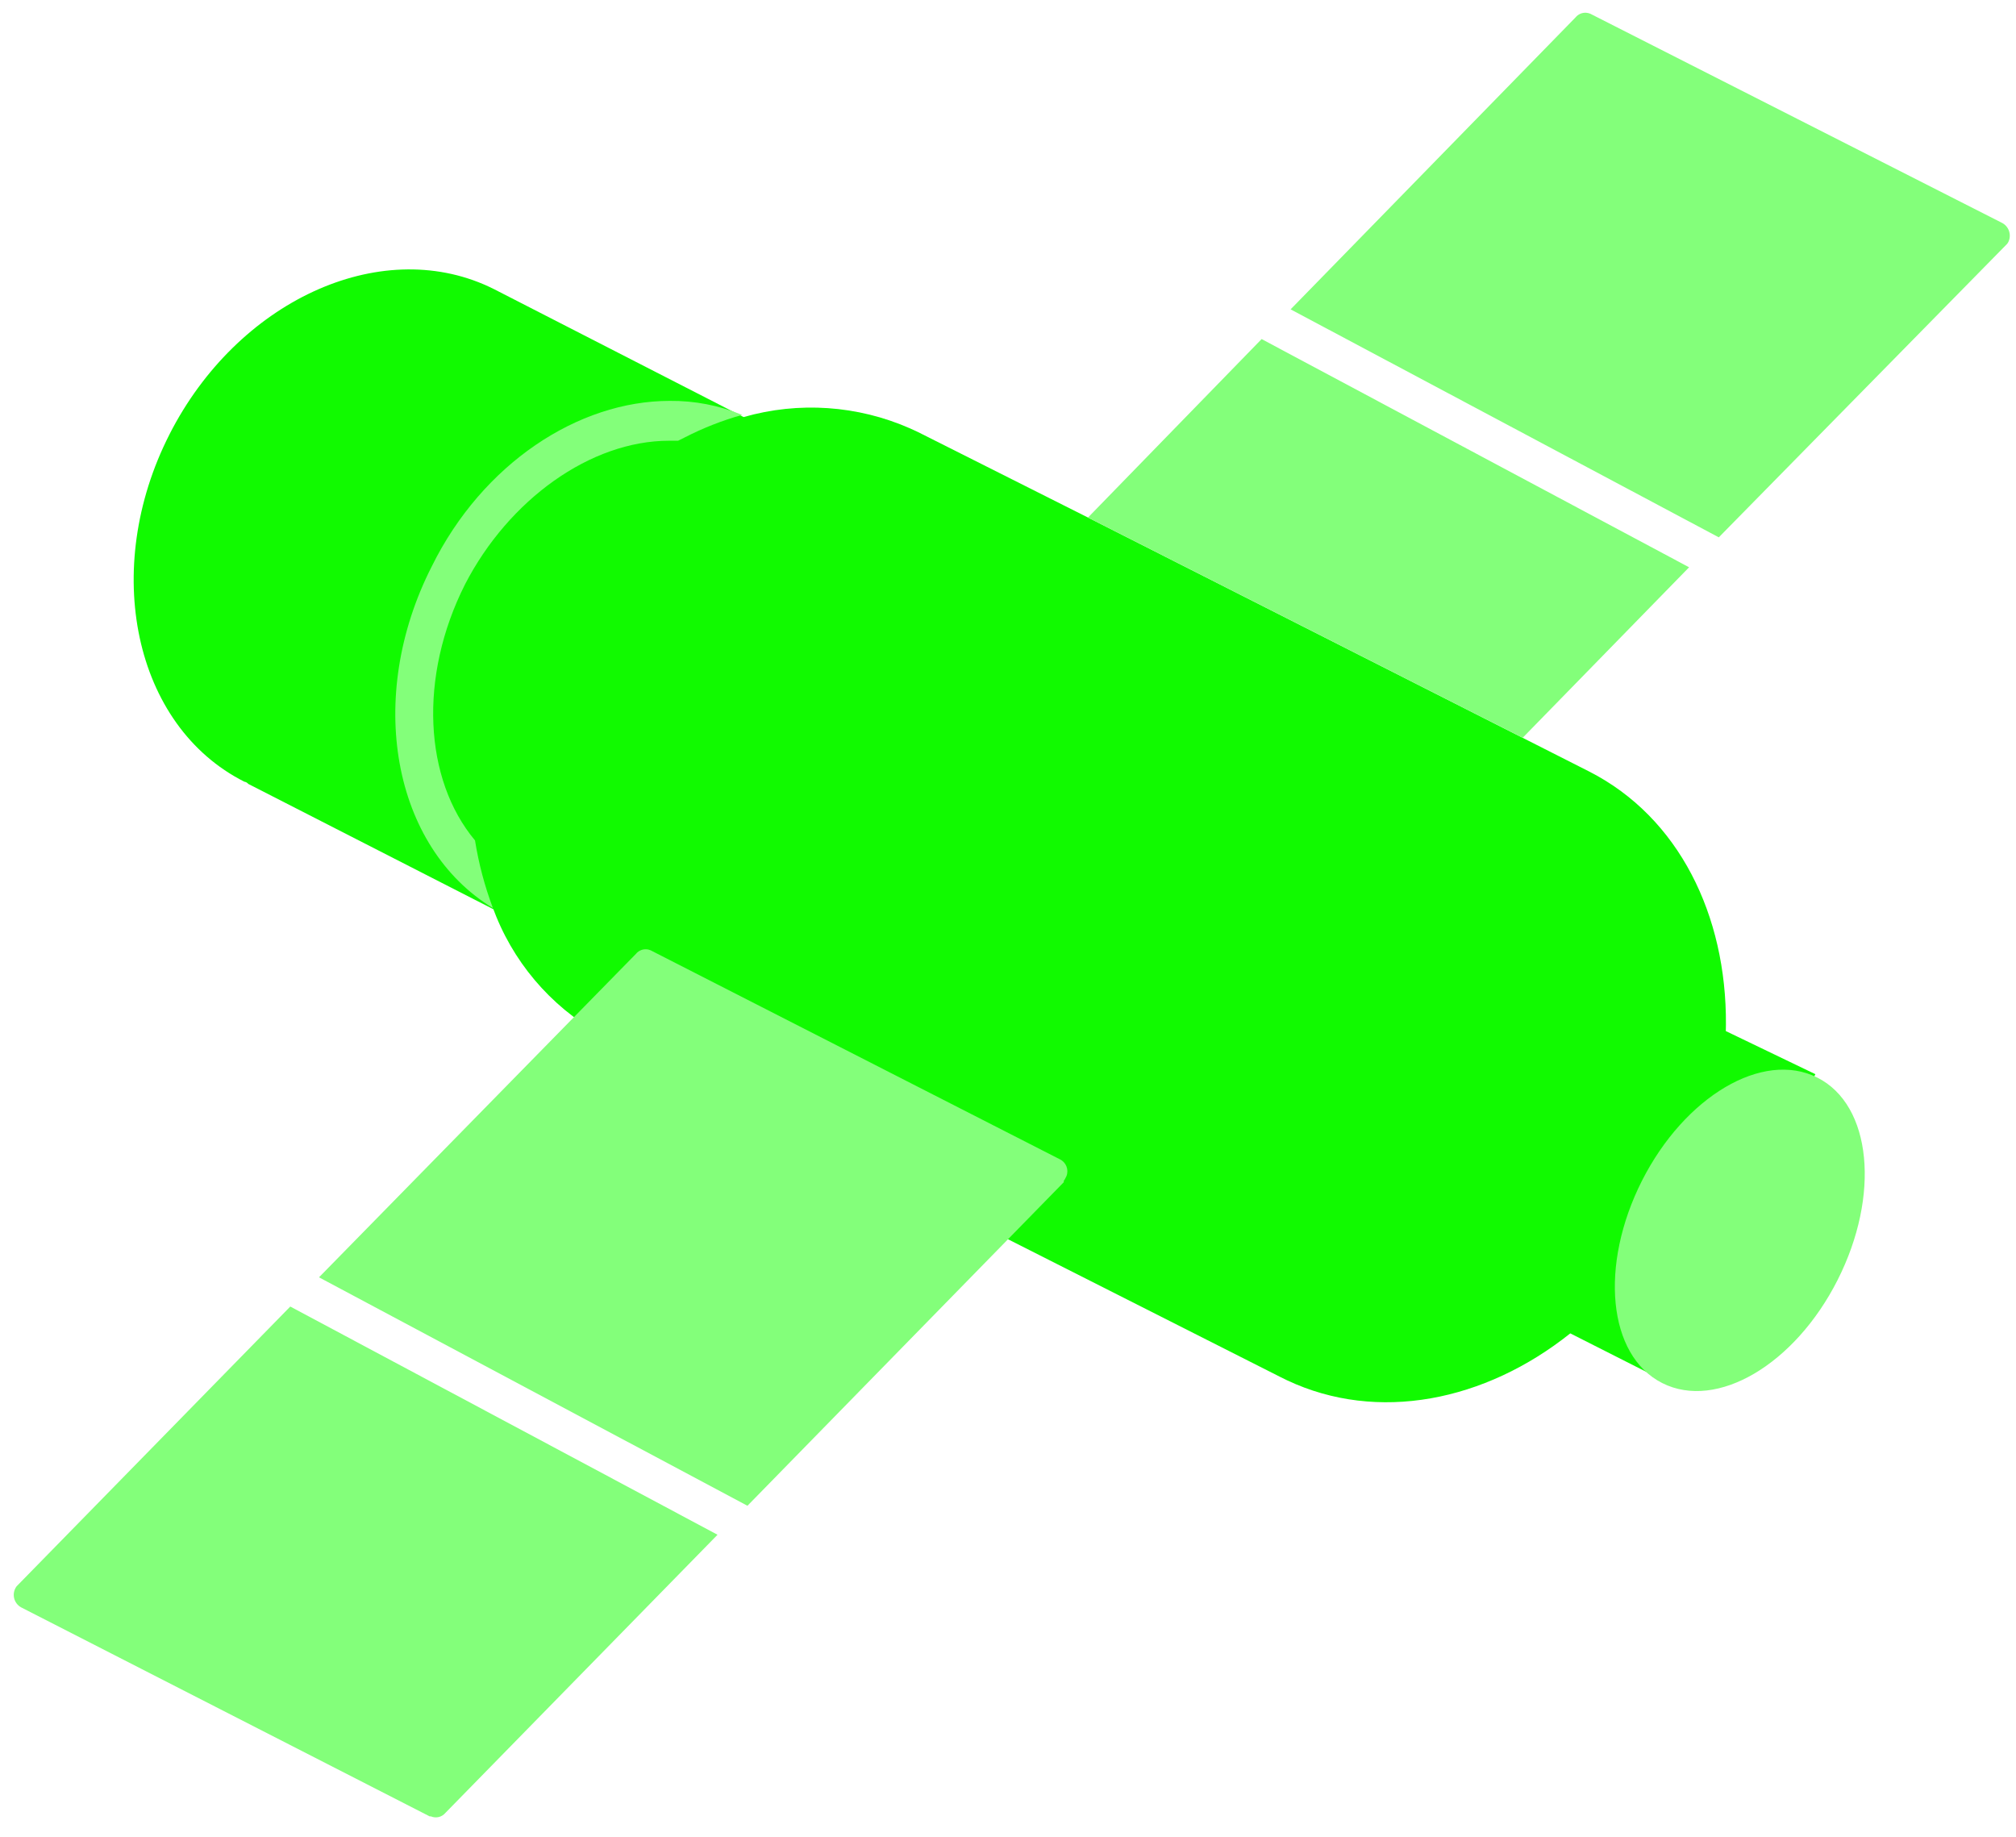
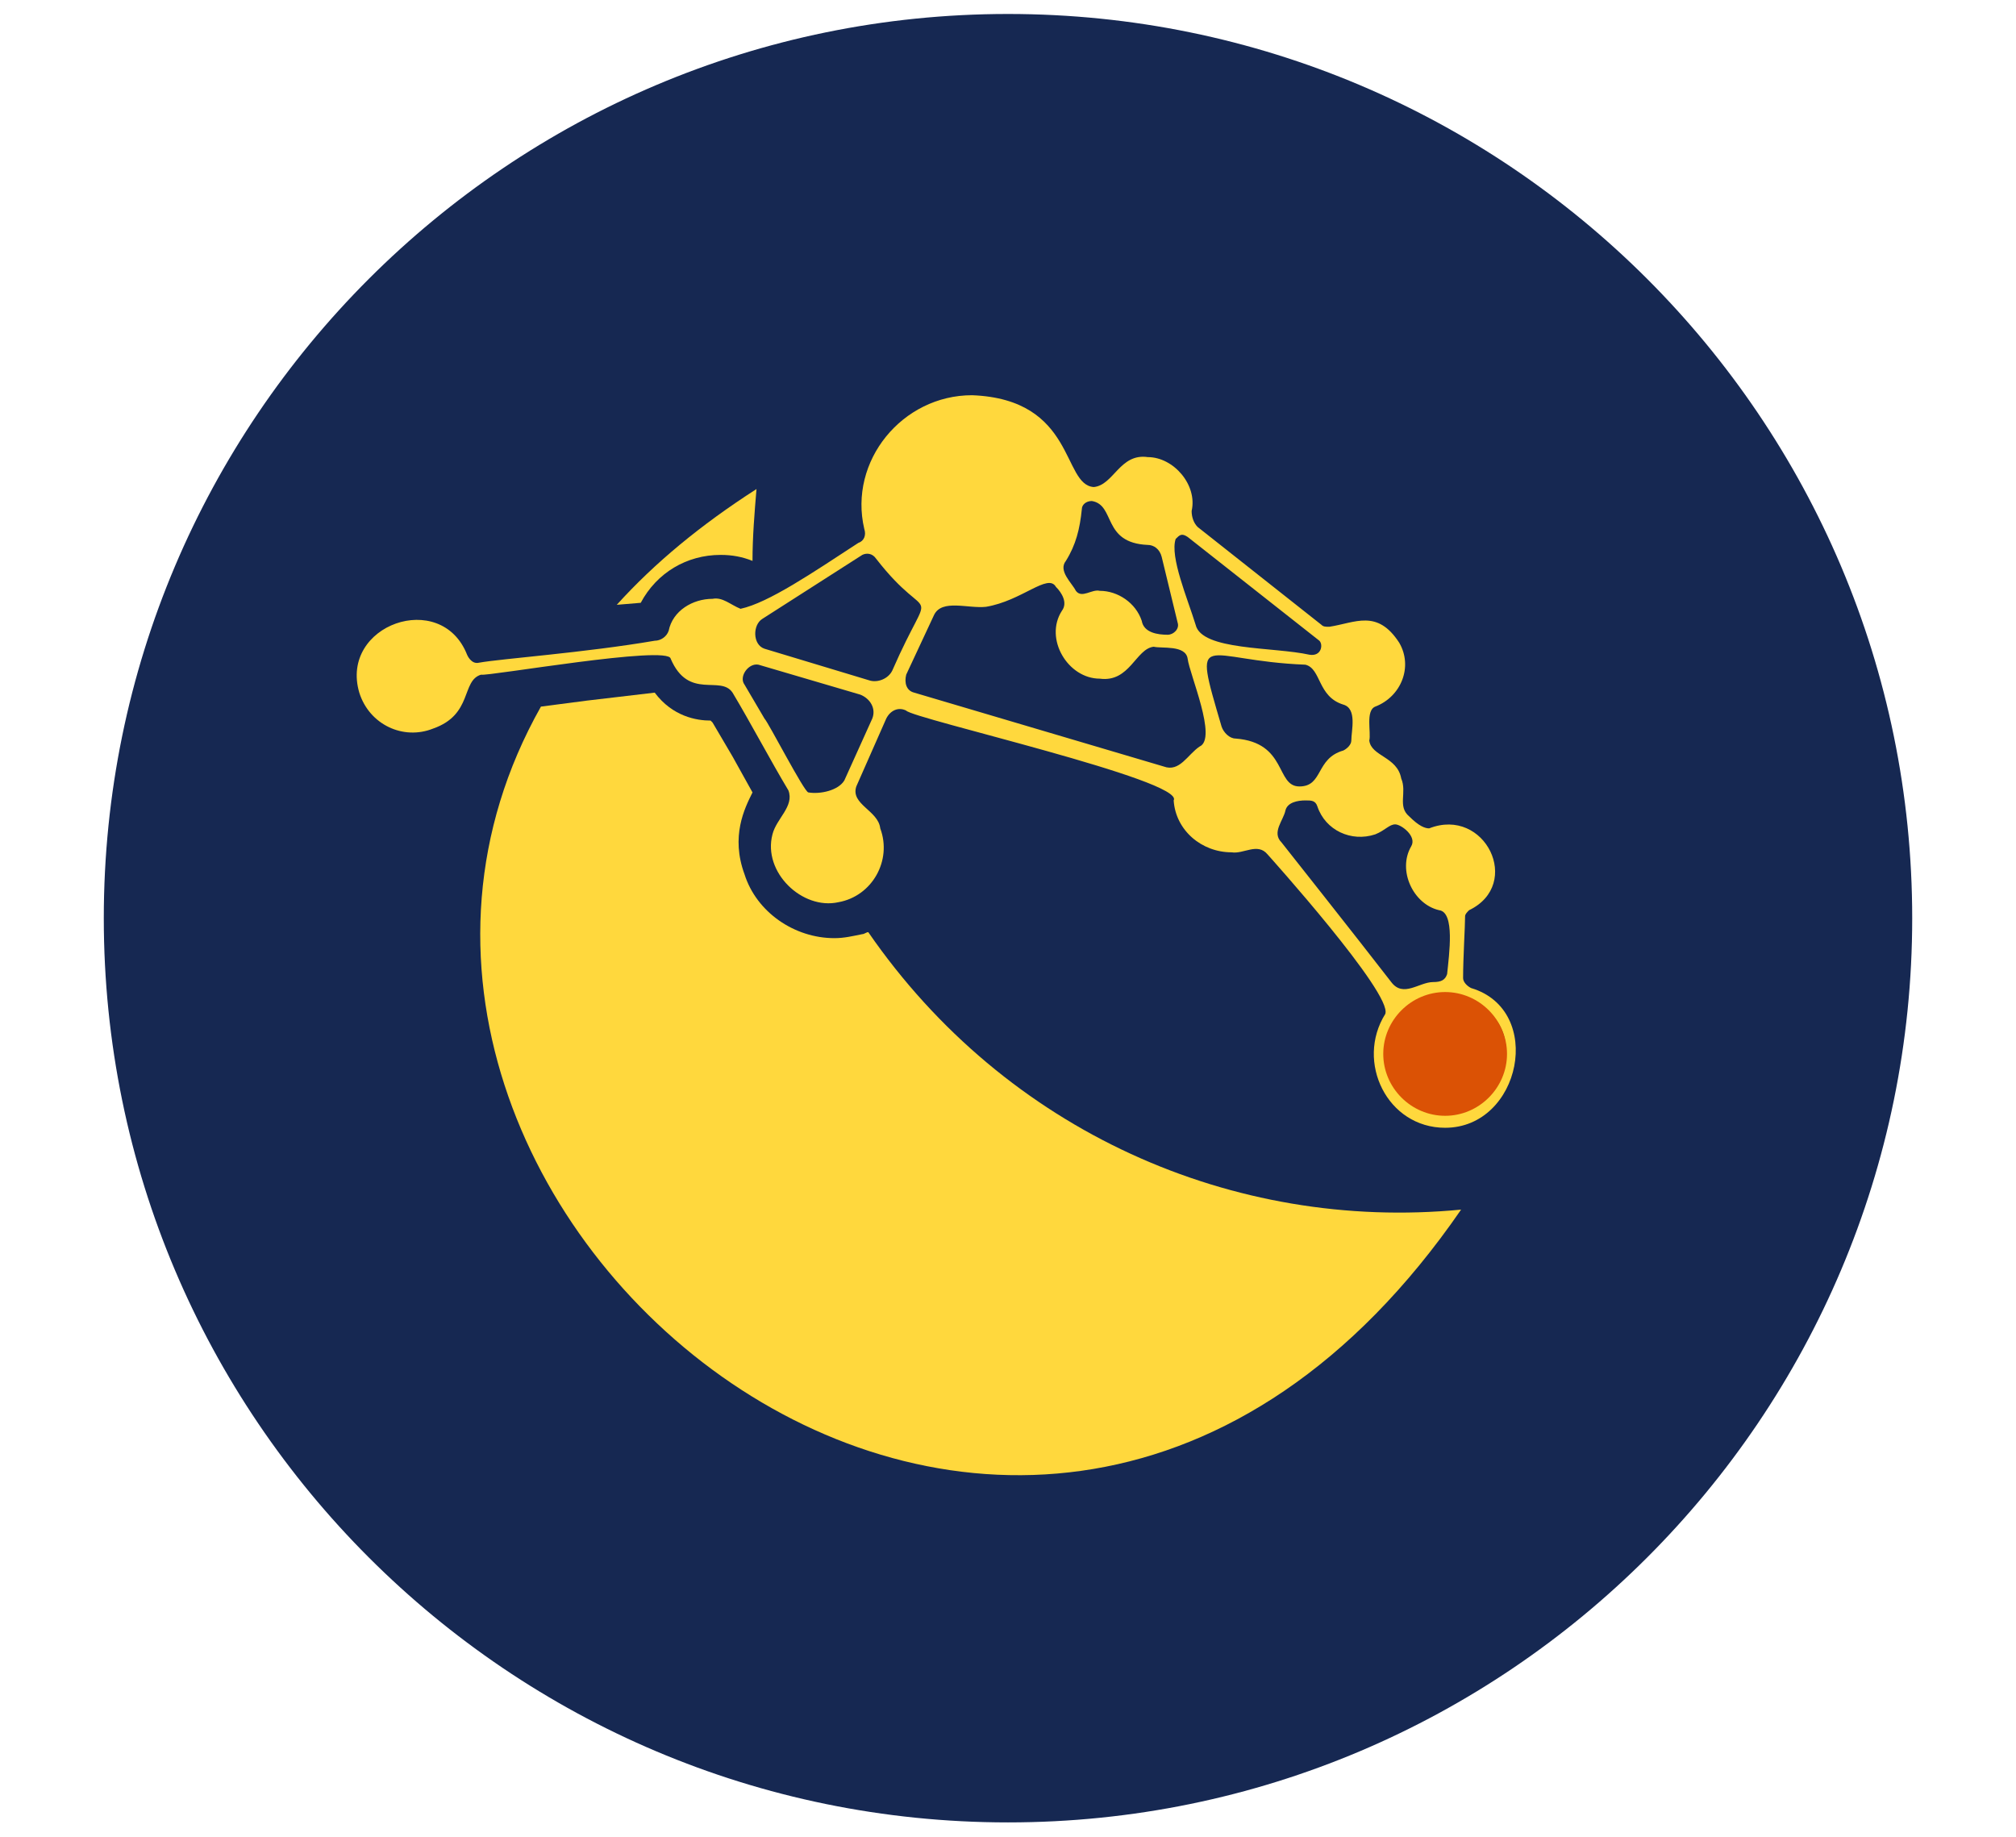
- <svg xmlns="http://www.w3.org/2000/svg" width="101" height="92">
-   <path fill="#11FA00" d="M8.494 21.754c3.39-6.65 10.486-9.942 15.99-7.397l.283.137 12.487 6.4a12.293 12.293 0 0 1 8.344.57l.391.18 8.518 4.284 25.118 12.728c4.488 2.291 6.878 7.2 6.843 12.677l-.006.322 4.488 2.161-7.744 15.281L78.67 66.8c-4.273 3.41-9.652 4.485-14.18 2.355l-.339-.166L30.66 52.05a.181.181 0 0 1-.146 0 11.942 11.942 0 0 1-5.653-6.133l-.142-.365-12.28-6.279a.325.325 0 0 0-.154-.102l-.04-.007c-5.542-2.795-7.2-10.647-3.75-17.41Z" />
-   <path fill="#83FF7A" d="m14.544 65.456 21.403 11.433-13.624 13.926a.63.63 0 0 1-.738.182h-.06L1.065 80.53a.714.714 0 0 1-.23-1.062l13.709-14.013Zm17.953-17.88.099.033L53.09 58.075a.665.665 0 0 1 .34.843l-.05.1a.423.423 0 0 1-.084.134v.073l-15.85 16.212-21.464-11.445L31.857 47.79a.63.63 0 0 1 .64-.215Zm58.55 6.41c2.734 1.379 3.157 5.904 1.016 10.139-2.142 4.234-6.05 6.545-8.784 5.166-2.735-1.38-3.158-5.904-1.017-10.14 2.142-4.222 6.05-6.545 8.784-5.165ZM33.55 20.084a9.22 9.22 0 0 1 3.63.702c-1 .28-1.968.661-2.892 1.137l-.314.157h-.448c-3.944 0-8.034 2.952-10.224 7.187-2.347 4.646-2.056 9.788.496 12.837a17.39 17.39 0 0 0 .896 3.388c-5.021-3.049-6.413-10.538-3.061-17.12 2.54-5.142 7.332-8.288 11.917-8.288Zm29.655-3.098L84.622 28.42l-8.337 8.542-21.778-11.034 8.7-8.942ZM79.574.656l.1.033 20.604 10.466a.723.723 0 0 1 .35.943.508.508 0 0 1-.072.119L86.11 26.92 64.658 15.498 78.935.87a.63.63 0 0 1 .539-.23l.1.016Z" />
+ <svg xmlns="http://www.w3.org/2000/svg" xmlns:xlink="http://www.w3.org/1999/xlink" version="1.1" id="Layer_1" x="0px" y="0px" viewBox="0 0 101 92" style="enable-background:new 0 0 101 92;" xml:space="preserve">
+   <style type="text/css">
+ 	.st0{clip-path:url(#SVGID_00000069364485063358535890000017081643321082400172_);}
+ 	.st1{clip-path:url(#SVGID_00000134251416056256205410000005623559492979138989_);fill:#162852;}
+ 	.st2{clip-path:url(#SVGID_00000134251416056256205410000005623559492979138989_);fill:#FFD83D;}
+ 	.st3{clip-path:url(#SVGID_00000134251416056256205410000005623559492979138989_);fill:#DB5205;}
+ </style>
+   <g id="TR_Logo_00000077297177058964055030000005581783326083726757_">
+     <g>
+       <defs>
+         <rect id="SVGID_1_" x="5.2" y="0.7" width="90.7" height="90.7" />
+       </defs>
+       <clipPath id="SVGID_00000066509190461326016710000012272614417783324838_">
+         <use xlink:href="#SVGID_1_" style="overflow:visible;" />
+       </clipPath>
+       <g style="clip-path:url(#SVGID_00000066509190461326016710000012272614417783324838_);">
+         <defs>
+           <rect id="SVGID_00000142892889667586870730000014172322924207694212_" x="5.2" y="0.7" width="90.7" height="90.7" />
+         </defs>
+         <clipPath id="SVGID_00000046308558763950171200000013197975437234429115_">
+           <use xlink:href="#SVGID_00000142892889667586870730000014172322924207694212_" style="overflow:visible;" />
+         </clipPath>
+         <path style="clip-path:url(#SVGID_00000046308558763950171200000013197975437234429115_);fill:#162852;" d="M95.8,46     c0,25-20.3,45.3-45.3,45.3S5.2,71,5.2,46S25.5,0.7,50.5,0.7S95.8,21,95.8,46" />
+         <path style="clip-path:url(#SVGID_00000046308558763950171200000013197975437234429115_);fill:#FFD83D;" d="M36.1,27.8     c0.6,0,1.1,0.1,1.6,0.3c0,0,0,0,0,0c0-1.2,0.1-2.4,0.2-3.6c-2.8,1.8-5.1,3.7-7,5.8l1.2-0.1C32.9,28.7,34.4,27.8,36.1,27.8" />
+         <path style="clip-path:url(#SVGID_00000046308558763950171200000013197975437234429115_);fill:#FFD83D;" d="M43.5,46.7     c-0.1,0-0.2,0.1-0.3,0.1c-0.5,0.1-0.9,0.2-1.4,0.2c-2,0-3.9-1.3-4.5-3.2c-0.7-1.9,0-3.3,0.4-4.1l-1-1.8l-1-1.7l-0.1-0.1     c-0.7,0-1.9-0.2-2.8-1.4l-3.4,0.4l-2.3,0.3c-14.1,25,24.2,57,46.1,25.2C61.8,61.7,50.4,56.7,43.5,46.7" />
+         <path style="clip-path:url(#SVGID_00000046308558763950171200000013197975437234429115_);fill:#FFD83D;" d="M73.7,49.5     c-0.2-0.1-0.4-0.3-0.4-0.5c0-1,0.1-2.6,0.1-3.1c0-0.1,0.1-0.2,0.2-0.3c2.7-1.3,0.8-5.2-2-4.1c-0.2,0-0.5-0.1-1-0.6     c-0.6-0.5-0.1-1.2-0.4-1.9c-0.2-1.1-1.5-1.1-1.6-1.9c0.1-0.4-0.2-1.5,0.3-1.7c1.3-0.5,1.9-2,1.2-3.2c-1.1-1.7-2.2-1-3.5-0.8     c-0.2,0-0.3,0-0.4-0.1c0,0-6.2-4.9-6.2-4.9c-0.2-0.2-0.3-0.5-0.3-0.8c0.3-1.3-0.9-2.7-2.2-2.7c-1.4-0.2-1.7,1.4-2.7,1.5     c-1.6-0.1-0.9-4.4-6.1-4.6c-3.5,0-6.2,3.3-5.4,6.7c0.1,0.3,0,0.6-0.3,0.7c-2.3,1.5-4.5,3-5.9,3.3c-0.5-0.2-0.9-0.6-1.4-0.5     c-1,0-2,0.6-2.2,1.6c-0.1,0.3-0.4,0.5-0.7,0.5c-3.5,0.6-7.7,0.9-8.8,1.1c-0.4,0.1-0.6-0.4-0.6-0.4c-1.3-3.3-6.4-1.5-5.4,1.9     c0.5,1.6,2.2,2.4,3.7,1.8c2-0.7,1.4-2.4,2.4-2.7c0.3,0.1,9.4-1.5,9.5-0.8c0.9,2.1,2.5,0.8,3.1,1.7c0.9,1.5,1.9,3.4,2.8,4.9     c0.3,0.8-0.6,1.4-0.8,2.2c-0.5,1.9,1.5,3.8,3.3,3.4c1.7-0.3,2.7-2.1,2.1-3.7c-0.1-0.9-1.5-1.2-1.2-2.1c0,0,1.5-3.4,1.5-3.4     c0.2-0.4,0.6-0.6,1-0.4c0.3,0.4,14,3.5,13.4,4.5c0.1,1.5,1.4,2.6,2.9,2.6c0.6,0.1,1.3-0.5,1.8,0.1c0,0,6.3,7,5.9,8     c-1.5,2.4,0.1,5.7,3,5.7C76.2,56.5,77.4,50.6,73.7,49.5 M58.9,27c0.2-0.2,0.3-0.3,0.6-0.1l6.6,5.2c0.2,0.2,0.1,0.8-0.5,0.7     c-1.8-0.4-5.4-0.2-5.7-1.5C59.5,30,58.6,27.9,58.9,27 M53.4,28.1c0.5-0.8,0.7-1.6,0.8-2.6c0-0.2,0.2-0.4,0.5-0.4     c1.2,0.2,0.5,2.1,2.8,2.2c0.3,0,0.6,0.2,0.7,0.6l0.8,3.3c0.1,0.3-0.2,0.6-0.5,0.6c-0.5,0-1.2-0.1-1.3-0.7     c-0.3-0.9-1.2-1.5-2.1-1.5c-0.4-0.1-0.9,0.4-1.2,0C53.7,29.2,53,28.6,53.4,28.1 M43.7,36l-1.4,3.1c-0.3,0.5-1.2,0.7-1.8,0.6     c-0.2,0-2-3.5-2.2-3.7l-1-1.7c-0.3-0.4,0.2-1.1,0.7-1c0,0,5.1,1.5,5.1,1.5C43.6,35,43.9,35.5,43.7,36 M44.7,33.6     c-0.2,0.4-0.7,0.6-1.1,0.5l-5.3-1.6c-0.6-0.2-0.6-1.2-0.1-1.5l5-3.2c0.2-0.1,0.5-0.1,0.7,0.2C46.7,31.6,46.8,28.8,44.7,33.6      M60.1,37.4c-0.6,0.4-1,1.3-1.8,1c0,0-12.5-3.7-12.5-3.7c-0.4-0.1-0.5-0.5-0.4-0.9l1.4-3c0.4-0.8,1.7-0.3,2.6-0.4     c1.8-0.3,3.1-1.7,3.5-1c0.3,0.3,0.6,0.8,0.3,1.2c-0.9,1.4,0.3,3.4,1.9,3.4c1.5,0.2,1.8-1.5,2.7-1.6c0.4,0.1,1.6-0.1,1.7,0.6     C59.6,33.8,61,37,60.1,37.4 M61.9,37c-0.3,0-0.6-0.3-0.7-0.6c-1.5-5.1-1-3.3,4.2-3.1c0.8,0.2,0.6,1.6,1.9,2     c0.7,0.2,0.4,1.3,0.4,1.8c0,0.2-0.2,0.4-0.4,0.5c-1.4,0.4-1,1.8-2.2,1.8C63.9,39.4,64.5,37.2,61.9,37 M64.2,42.2     c-0.5-0.5,0.1-1.1,0.2-1.6c0.1-0.4,0.6-0.5,1-0.5c0.3,0,0.5,0,0.6,0.3c0.4,1.2,1.7,1.8,2.9,1.4c0.5-0.2,0.7-0.5,1-0.5     c0.3,0,1.1,0.6,0.8,1.1c-0.7,1.2,0.1,2.9,1.4,3.2c0.8,0.1,0.5,2.2,0.4,3.2c-0.1,0.3-0.3,0.4-0.7,0.4c-0.7,0-1.5,0.8-2.1,0     C68,47,64.2,42.2,64.2,42.2 M74.8,54.6c-1.5,2.1-5.1,1.1-5.3-1.5C69.4,47.5,77.8,49.8,74.8,54.6" />
+         <path style="clip-path:url(#SVGID_00000046308558763950171200000013197975437234429115_);fill:#DB5205;" d="M75.5,52.8     c0,1.7-1.4,3.1-3.1,3.1c-1.7,0-3.1-1.4-3.1-3.1s1.4-3.1,3.1-3.1C74.1,49.7,75.5,51.1,75.5,52.8" />
+       </g>
+     </g>
+   </g>
</svg>
